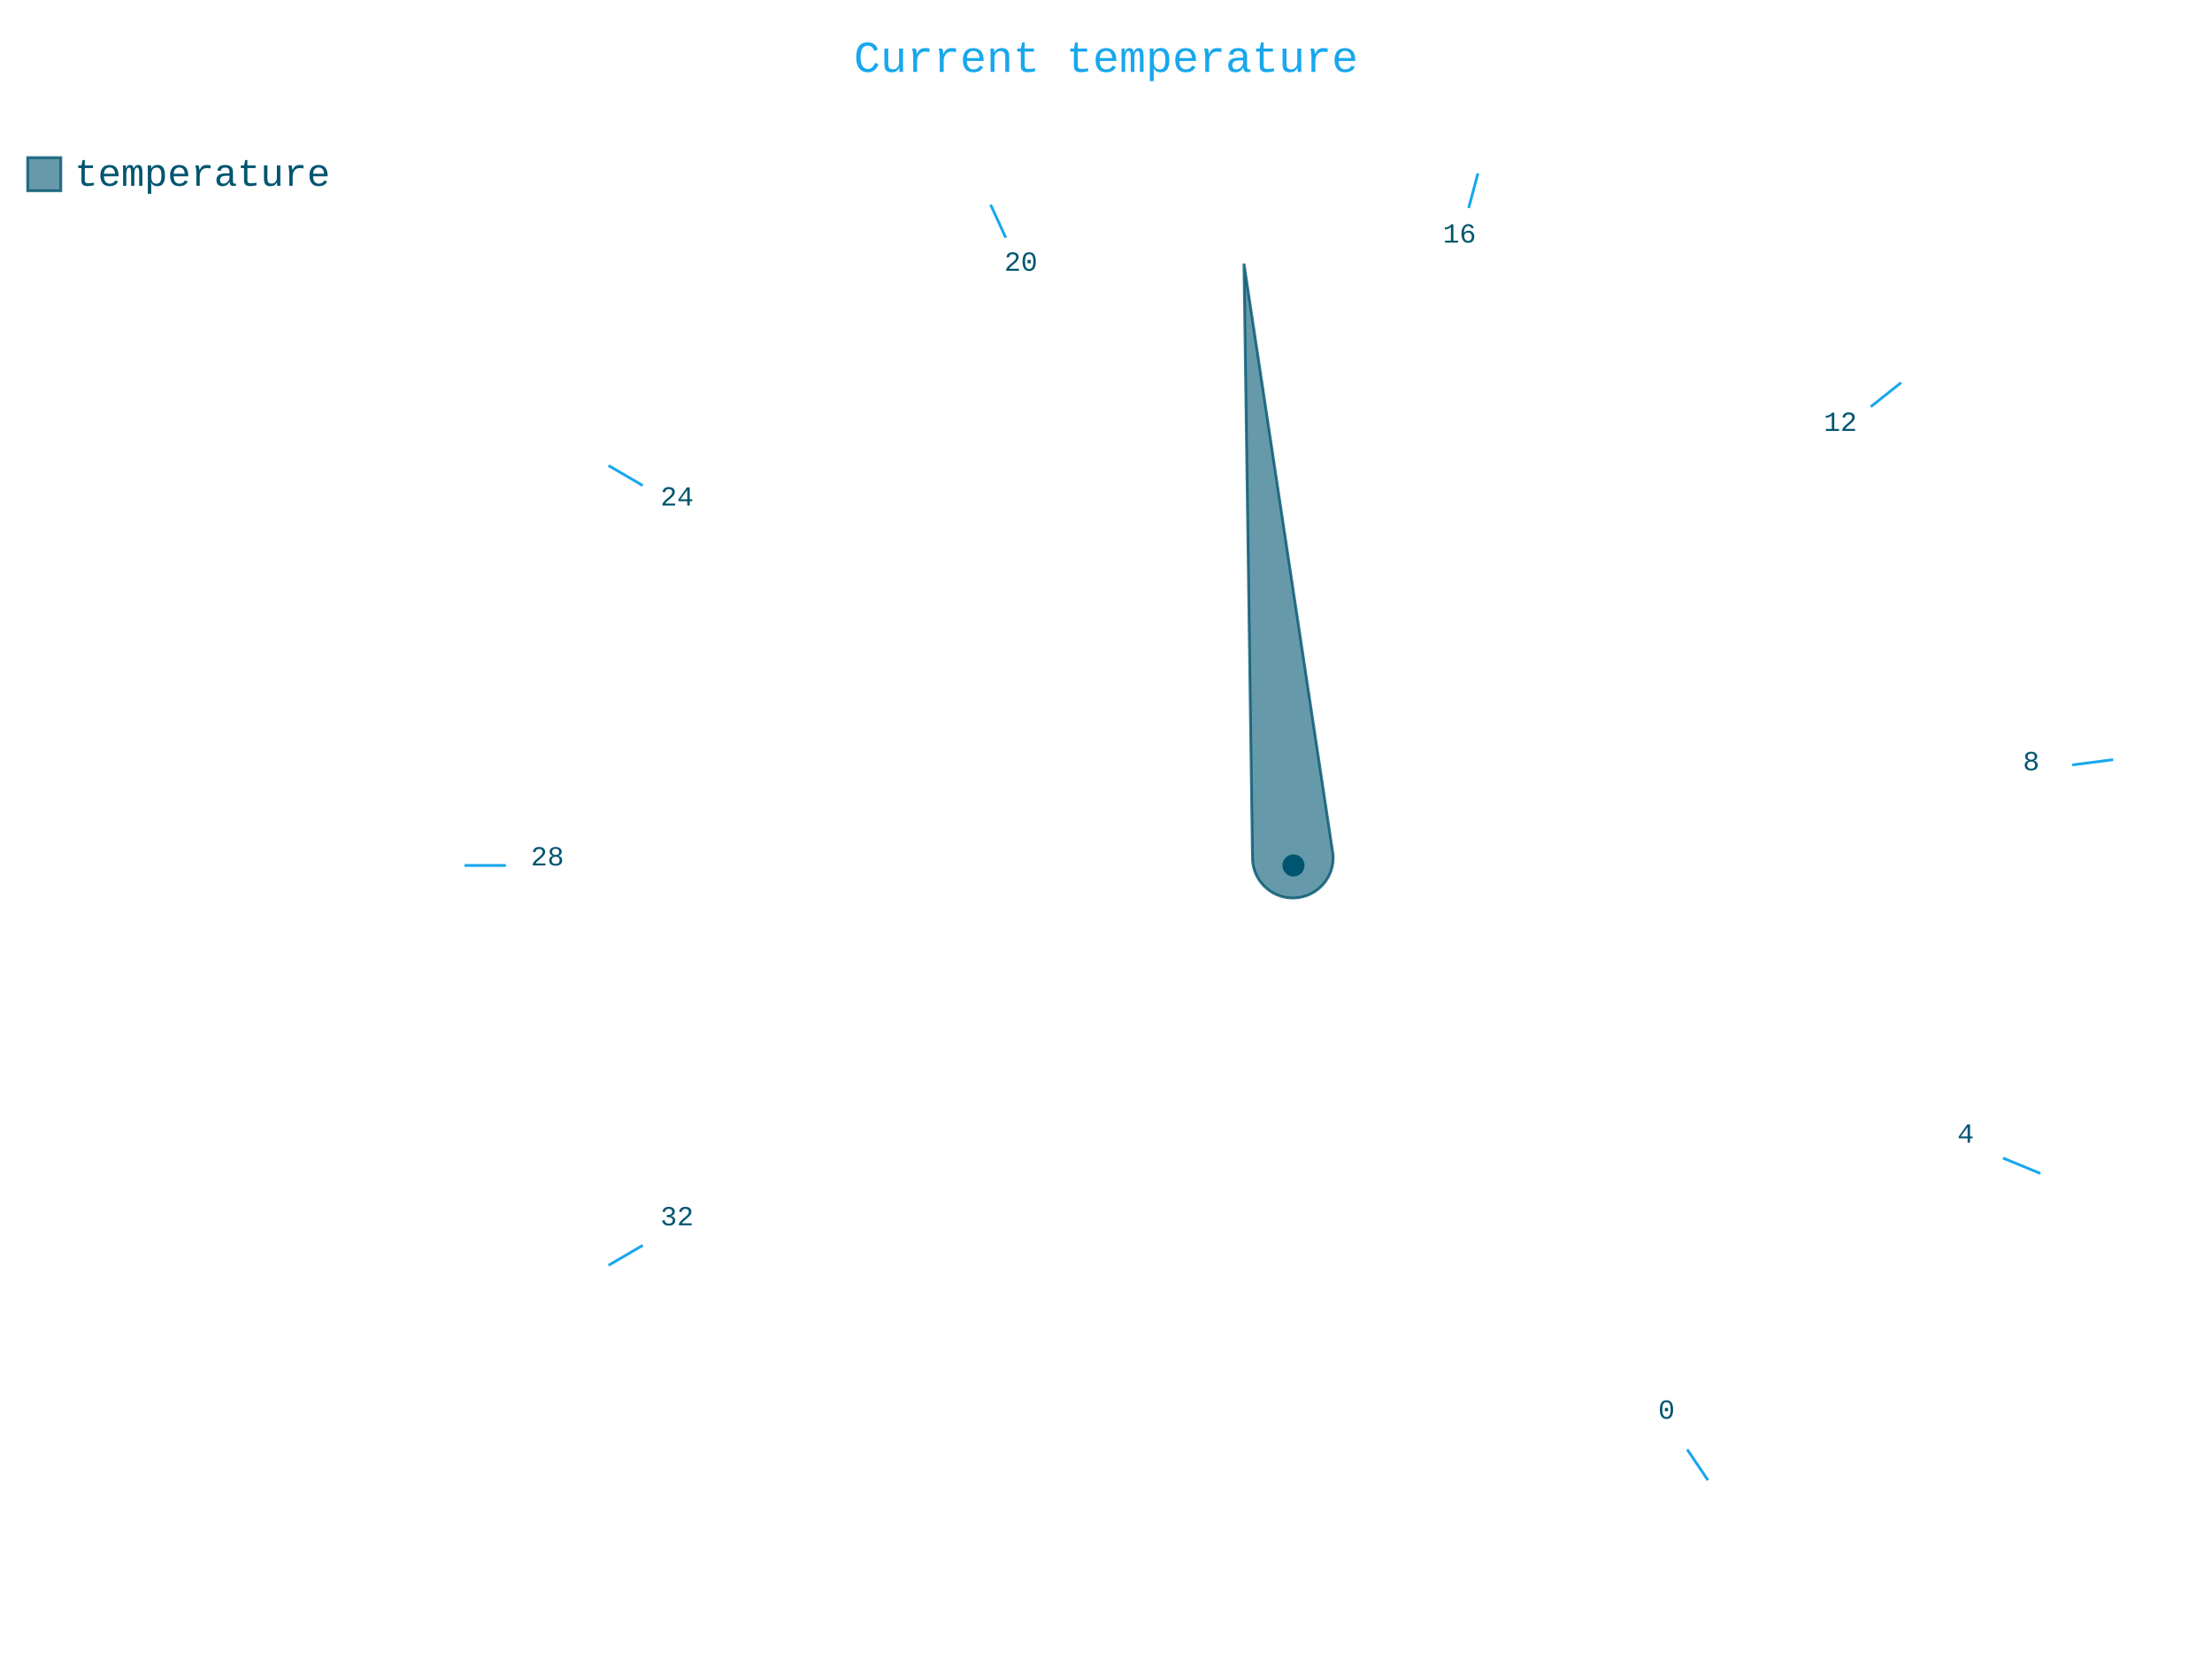
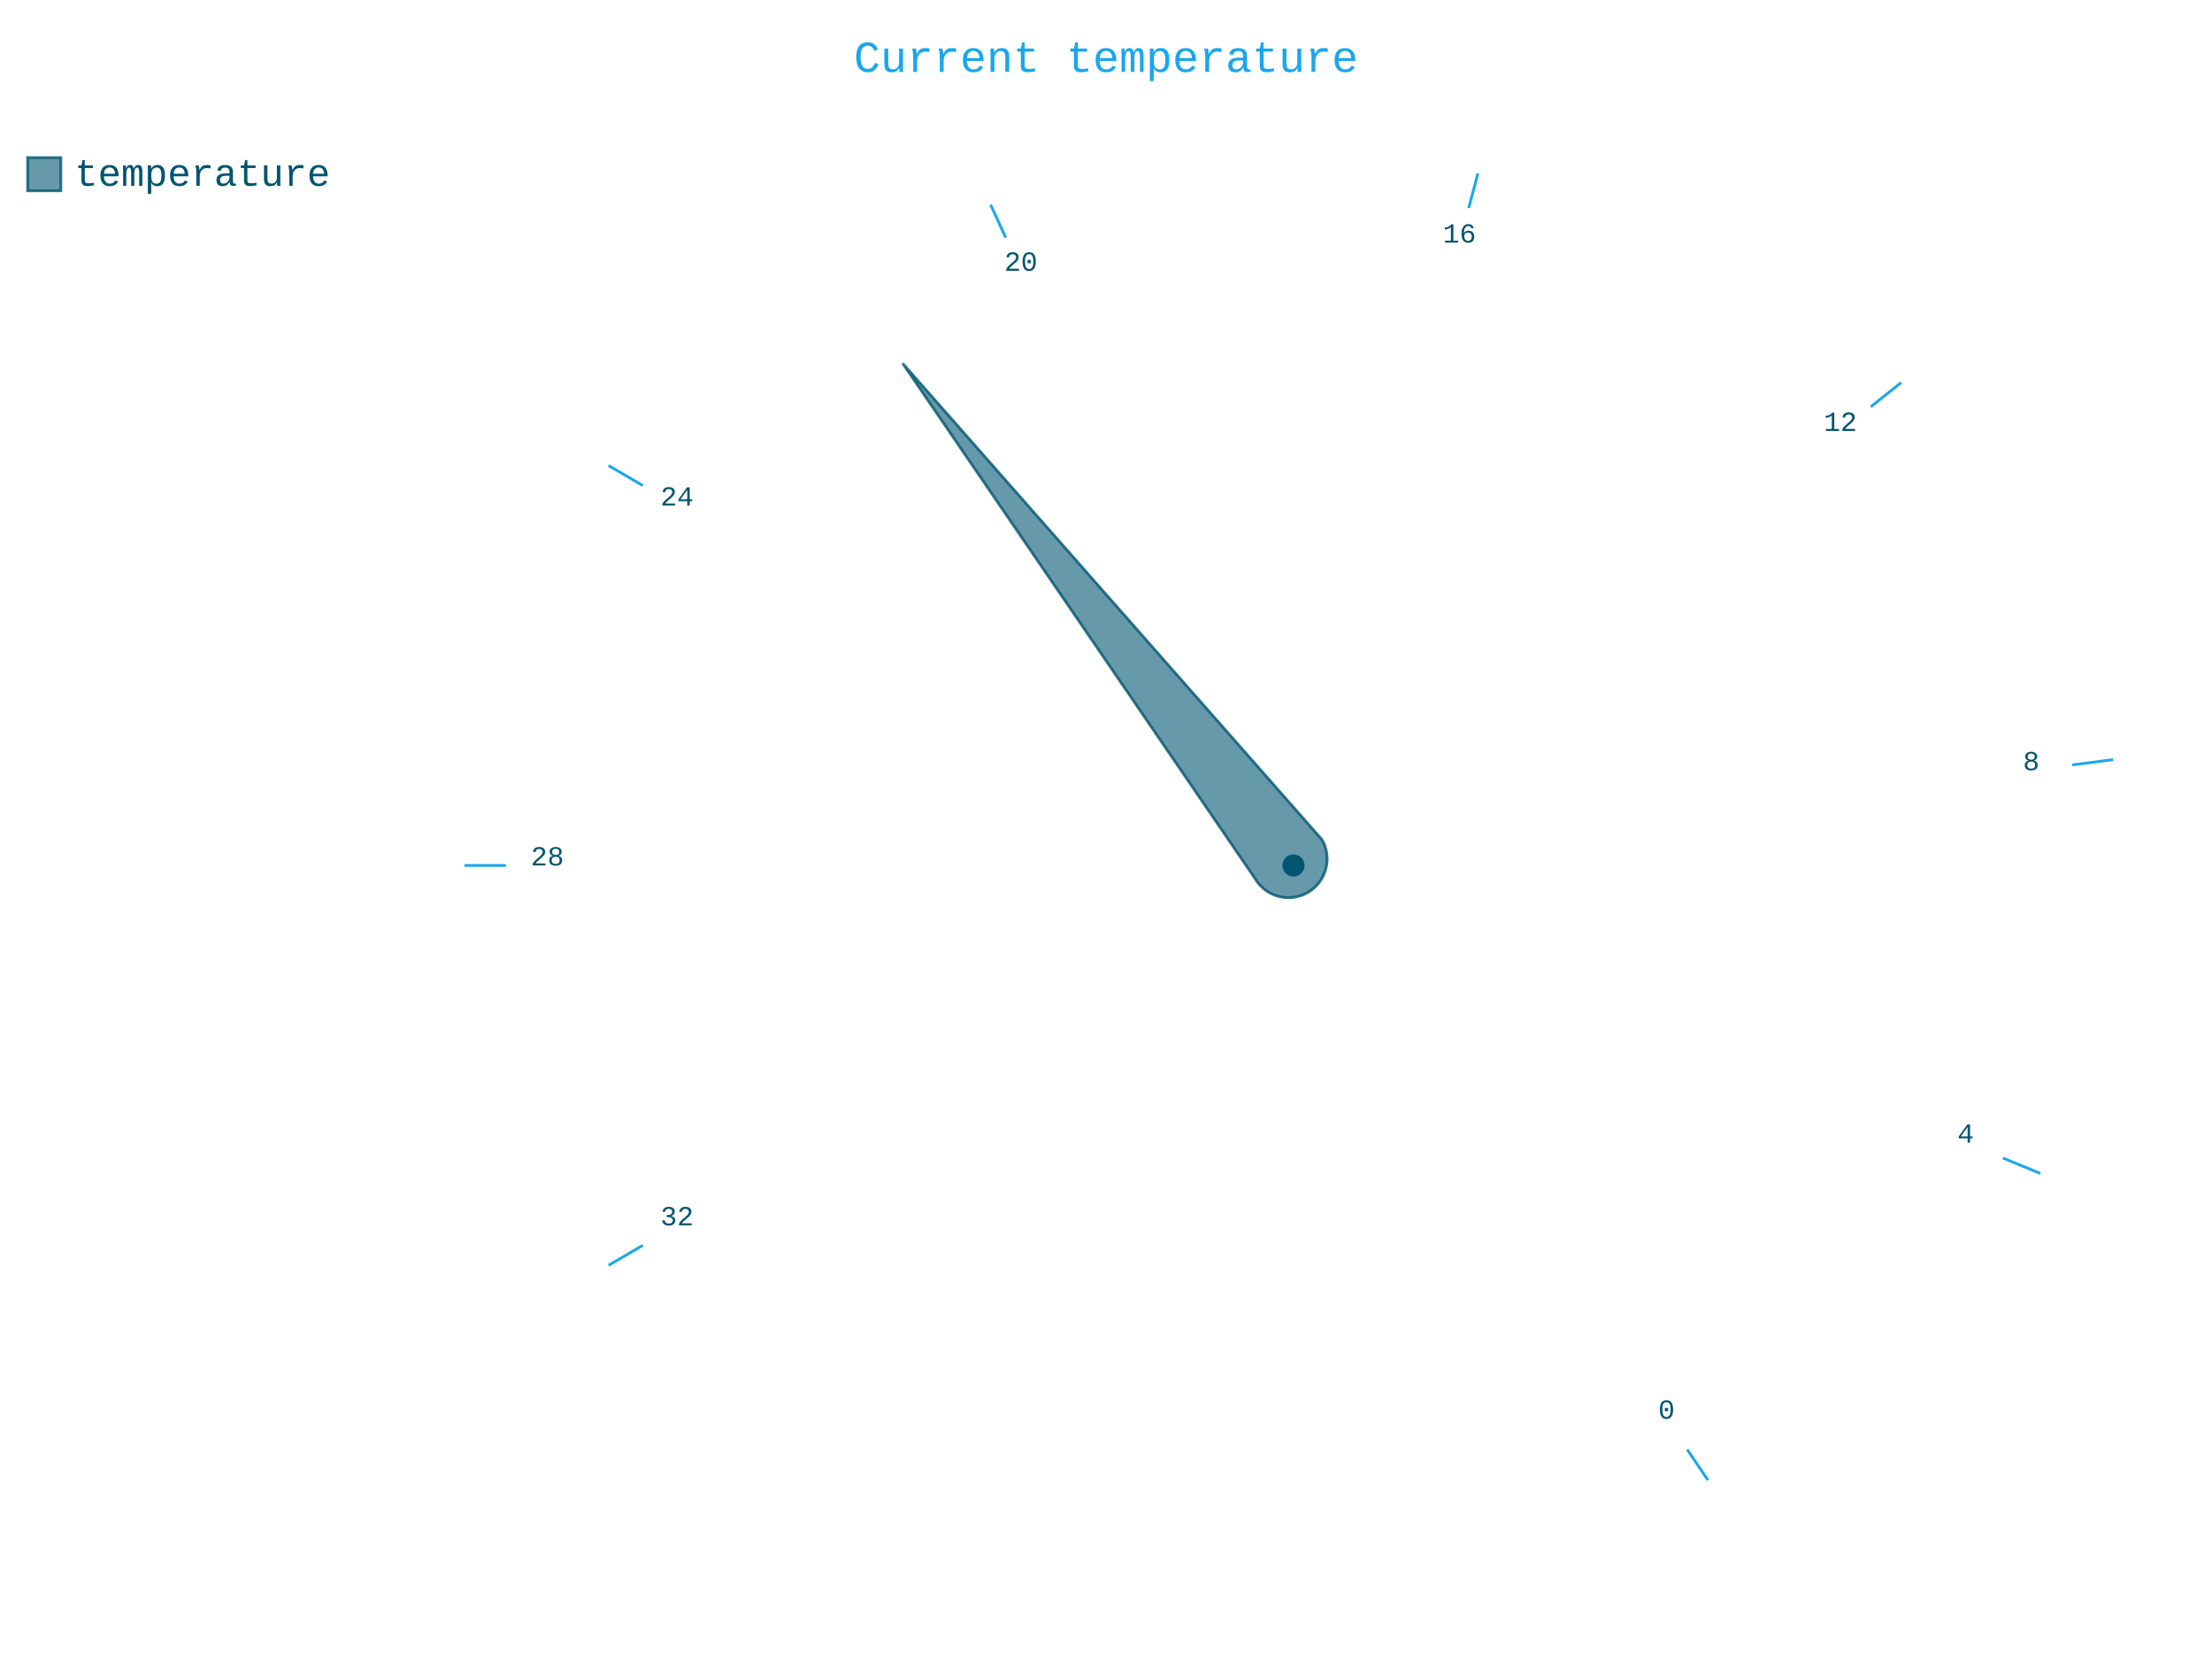
- <svg xmlns="http://www.w3.org/2000/svg" class="pygal-chart" id="chart-b8102d19-1e46-40a7-89d9-40a97c0f9982" viewBox="0 0 800 600">
+ <svg xmlns="http://www.w3.org/2000/svg" id="chart-7af6eeef-d361-4db6-b86d-c028ab8feaf3" class="pygal-chart" viewBox="0 0 800 600">
  <defs>
-     <style type="text/css">#chart-b8102d19-1e46-40a7-89d9-40a97c0f9982{-webkit-user-select:none;-webkit-font-smoothing:antialiased;font-family:Consolas,"Liberation Mono",Menlo,Courier,monospace}#chart-b8102d19-1e46-40a7-89d9-40a97c0f9982 .title{font-family:Consolas,"Liberation Mono",Menlo,Courier,monospace;font-size:16px}#chart-b8102d19-1e46-40a7-89d9-40a97c0f9982 .legends .legend text{font-family:Consolas,"Liberation Mono",Menlo,Courier,monospace;font-size:14px}#chart-b8102d19-1e46-40a7-89d9-40a97c0f9982 .axis text{font-family:Consolas,"Liberation Mono",Menlo,Courier,monospace;font-size:10px}#chart-b8102d19-1e46-40a7-89d9-40a97c0f9982 .axis text.major{font-family:Consolas,"Liberation Mono",Menlo,Courier,monospace;font-size:10px}#chart-b8102d19-1e46-40a7-89d9-40a97c0f9982 .text-overlay text.value{font-family:Consolas,"Liberation Mono",Menlo,Courier,monospace;font-size:16px}#chart-b8102d19-1e46-40a7-89d9-40a97c0f9982 .text-overlay text.label{font-family:Consolas,"Liberation Mono",Menlo,Courier,monospace;font-size:10px}#chart-b8102d19-1e46-40a7-89d9-40a97c0f9982 .tooltip{font-family:Consolas,"Liberation Mono",Menlo,Courier,monospace;font-size:14px}#chart-b8102d19-1e46-40a7-89d9-40a97c0f9982 text.no_data{font-family:Consolas,"Liberation Mono",Menlo,Courier,monospace;font-size:64px}
- #chart-b8102d19-1e46-40a7-89d9-40a97c0f9982{background-color:transparent}#chart-b8102d19-1e46-40a7-89d9-40a97c0f9982 path,#chart-b8102d19-1e46-40a7-89d9-40a97c0f9982 line,#chart-b8102d19-1e46-40a7-89d9-40a97c0f9982 rect,#chart-b8102d19-1e46-40a7-89d9-40a97c0f9982 circle{-webkit-transition:400ms ease-in;-moz-transition:400ms ease-in;transition:400ms ease-in}#chart-b8102d19-1e46-40a7-89d9-40a97c0f9982 .graph &gt; .background{fill:transparent}#chart-b8102d19-1e46-40a7-89d9-40a97c0f9982 .plot &gt; .background{fill:transparent}#chart-b8102d19-1e46-40a7-89d9-40a97c0f9982 .graph{fill:#005570}#chart-b8102d19-1e46-40a7-89d9-40a97c0f9982 text.no_data{fill:#18a7ed}#chart-b8102d19-1e46-40a7-89d9-40a97c0f9982 .title{fill:#18a7ed}#chart-b8102d19-1e46-40a7-89d9-40a97c0f9982 .legends .legend text{fill:#005570}#chart-b8102d19-1e46-40a7-89d9-40a97c0f9982 .legends .legend:hover text{fill:#18a7ed}#chart-b8102d19-1e46-40a7-89d9-40a97c0f9982 .axis .line{stroke:#18a7ed}#chart-b8102d19-1e46-40a7-89d9-40a97c0f9982 .axis .guide.line{stroke:#630C0D}#chart-b8102d19-1e46-40a7-89d9-40a97c0f9982 .axis .major.line{stroke:#005570}#chart-b8102d19-1e46-40a7-89d9-40a97c0f9982 .axis text.major{fill:#18a7ed}#chart-b8102d19-1e46-40a7-89d9-40a97c0f9982 .axis.y .guides:hover .guide.line,#chart-b8102d19-1e46-40a7-89d9-40a97c0f9982 .line-graph .axis.x .guides:hover .guide.line,#chart-b8102d19-1e46-40a7-89d9-40a97c0f9982 .stackedline-graph .axis.x .guides:hover .guide.line,#chart-b8102d19-1e46-40a7-89d9-40a97c0f9982 .xy-graph .axis.x .guides:hover .guide.line{stroke:#18a7ed}#chart-b8102d19-1e46-40a7-89d9-40a97c0f9982 .axis .guides:hover text{fill:#18a7ed}#chart-b8102d19-1e46-40a7-89d9-40a97c0f9982 .reactive{fill-opacity:.6;stroke-opacity:.8}#chart-b8102d19-1e46-40a7-89d9-40a97c0f9982 .ci{stroke:#005570}#chart-b8102d19-1e46-40a7-89d9-40a97c0f9982 .reactive.active,#chart-b8102d19-1e46-40a7-89d9-40a97c0f9982 .active .reactive{fill-opacity:.9;stroke-opacity:.9;stroke-width:4}#chart-b8102d19-1e46-40a7-89d9-40a97c0f9982 .ci .reactive.active{stroke-width:1.5}#chart-b8102d19-1e46-40a7-89d9-40a97c0f9982 .series text{fill:#18a7ed}#chart-b8102d19-1e46-40a7-89d9-40a97c0f9982 .tooltip rect{fill:transparent;stroke:#18a7ed;-webkit-transition:opacity 400ms ease-in;-moz-transition:opacity 400ms ease-in;transition:opacity 400ms ease-in}#chart-b8102d19-1e46-40a7-89d9-40a97c0f9982 .tooltip .label{fill:#005570}#chart-b8102d19-1e46-40a7-89d9-40a97c0f9982 .tooltip .label{fill:#005570}#chart-b8102d19-1e46-40a7-89d9-40a97c0f9982 .tooltip .legend{font-size:.8em;fill:#630C0D}#chart-b8102d19-1e46-40a7-89d9-40a97c0f9982 .tooltip .x_label{font-size:.6em;fill:#18a7ed}#chart-b8102d19-1e46-40a7-89d9-40a97c0f9982 .tooltip .xlink{font-size:.5em;text-decoration:underline}#chart-b8102d19-1e46-40a7-89d9-40a97c0f9982 .tooltip .value{font-size:1.5em}#chart-b8102d19-1e46-40a7-89d9-40a97c0f9982 .bound{font-size:.5em}#chart-b8102d19-1e46-40a7-89d9-40a97c0f9982 .max-value{font-size:.75em;fill:#630C0D}#chart-b8102d19-1e46-40a7-89d9-40a97c0f9982 .map-element{fill:transparent;stroke:#630C0D !important}#chart-b8102d19-1e46-40a7-89d9-40a97c0f9982 .map-element .reactive{fill-opacity:inherit;stroke-opacity:inherit}#chart-b8102d19-1e46-40a7-89d9-40a97c0f9982 .color-0,#chart-b8102d19-1e46-40a7-89d9-40a97c0f9982 .color-0 a:visited{stroke:#005570;fill:#005570}#chart-b8102d19-1e46-40a7-89d9-40a97c0f9982 .text-overlay .color-0 text{fill:black}
- #chart-b8102d19-1e46-40a7-89d9-40a97c0f9982 text.no_data{text-anchor:middle}#chart-b8102d19-1e46-40a7-89d9-40a97c0f9982 .guide.line{fill:none}#chart-b8102d19-1e46-40a7-89d9-40a97c0f9982 .centered{text-anchor:middle}#chart-b8102d19-1e46-40a7-89d9-40a97c0f9982 .title{text-anchor:middle}#chart-b8102d19-1e46-40a7-89d9-40a97c0f9982 .legends .legend text{fill-opacity:1}#chart-b8102d19-1e46-40a7-89d9-40a97c0f9982 .axis.x text{text-anchor:middle}#chart-b8102d19-1e46-40a7-89d9-40a97c0f9982 .axis.x:not(.web) text[transform]{text-anchor:start}#chart-b8102d19-1e46-40a7-89d9-40a97c0f9982 .axis.x:not(.web) text[transform].backwards{text-anchor:end}#chart-b8102d19-1e46-40a7-89d9-40a97c0f9982 .axis.y text{text-anchor:end}#chart-b8102d19-1e46-40a7-89d9-40a97c0f9982 .axis.y text[transform].backwards{text-anchor:start}#chart-b8102d19-1e46-40a7-89d9-40a97c0f9982 .axis.y2 text{text-anchor:start}#chart-b8102d19-1e46-40a7-89d9-40a97c0f9982 .axis.y2 text[transform].backwards{text-anchor:end}#chart-b8102d19-1e46-40a7-89d9-40a97c0f9982 .axis .guide.line{stroke-dasharray:4,4}#chart-b8102d19-1e46-40a7-89d9-40a97c0f9982 .axis .major.guide.line{stroke-dasharray:6,6}#chart-b8102d19-1e46-40a7-89d9-40a97c0f9982 .horizontal .axis.y .guide.line,#chart-b8102d19-1e46-40a7-89d9-40a97c0f9982 .horizontal .axis.y2 .guide.line,#chart-b8102d19-1e46-40a7-89d9-40a97c0f9982 .vertical .axis.x .guide.line{opacity:0}#chart-b8102d19-1e46-40a7-89d9-40a97c0f9982 .horizontal .axis.always_show .guide.line,#chart-b8102d19-1e46-40a7-89d9-40a97c0f9982 .vertical .axis.always_show .guide.line{opacity:1 !important}#chart-b8102d19-1e46-40a7-89d9-40a97c0f9982 .axis.y .guides:hover .guide.line,#chart-b8102d19-1e46-40a7-89d9-40a97c0f9982 .axis.y2 .guides:hover .guide.line,#chart-b8102d19-1e46-40a7-89d9-40a97c0f9982 .axis.x .guides:hover .guide.line{opacity:1}#chart-b8102d19-1e46-40a7-89d9-40a97c0f9982 .axis .guides:hover text{opacity:1}#chart-b8102d19-1e46-40a7-89d9-40a97c0f9982 .nofill{fill:none}#chart-b8102d19-1e46-40a7-89d9-40a97c0f9982 .subtle-fill{fill-opacity:.2}#chart-b8102d19-1e46-40a7-89d9-40a97c0f9982 .dot{stroke-width:1px;fill-opacity:1}#chart-b8102d19-1e46-40a7-89d9-40a97c0f9982 .dot.active{stroke-width:5px}#chart-b8102d19-1e46-40a7-89d9-40a97c0f9982 .dot.negative{fill:transparent}#chart-b8102d19-1e46-40a7-89d9-40a97c0f9982 text,#chart-b8102d19-1e46-40a7-89d9-40a97c0f9982 tspan{stroke:none !important}#chart-b8102d19-1e46-40a7-89d9-40a97c0f9982 .series text.active{opacity:1}#chart-b8102d19-1e46-40a7-89d9-40a97c0f9982 .tooltip rect{fill-opacity:.95;stroke-width:.5}#chart-b8102d19-1e46-40a7-89d9-40a97c0f9982 .tooltip text{fill-opacity:1}#chart-b8102d19-1e46-40a7-89d9-40a97c0f9982 .showable{visibility:hidden}#chart-b8102d19-1e46-40a7-89d9-40a97c0f9982 .showable.shown{visibility:visible}#chart-b8102d19-1e46-40a7-89d9-40a97c0f9982 .gauge-background{fill:rgba(229,229,229,1);stroke:none}#chart-b8102d19-1e46-40a7-89d9-40a97c0f9982 .bg-lines{stroke:transparent;stroke-width:2px}</style>
+     <style type="text/css">#chart-7af6eeef-d361-4db6-b86d-c028ab8feaf3{-webkit-user-select:none;-webkit-font-smoothing:antialiased;font-family:Consolas,"Liberation Mono",Menlo,Courier,monospace}#chart-7af6eeef-d361-4db6-b86d-c028ab8feaf3 .title{font-family:Consolas,"Liberation Mono",Menlo,Courier,monospace;font-size:16px}#chart-7af6eeef-d361-4db6-b86d-c028ab8feaf3 .legends .legend text{font-family:Consolas,"Liberation Mono",Menlo,Courier,monospace;font-size:14px}#chart-7af6eeef-d361-4db6-b86d-c028ab8feaf3 .axis text{font-family:Consolas,"Liberation Mono",Menlo,Courier,monospace;font-size:10px}#chart-7af6eeef-d361-4db6-b86d-c028ab8feaf3 .axis text.major{font-family:Consolas,"Liberation Mono",Menlo,Courier,monospace;font-size:10px}#chart-7af6eeef-d361-4db6-b86d-c028ab8feaf3 .text-overlay text.value{font-family:Consolas,"Liberation Mono",Menlo,Courier,monospace;font-size:16px}#chart-7af6eeef-d361-4db6-b86d-c028ab8feaf3 .text-overlay text.label{font-family:Consolas,"Liberation Mono",Menlo,Courier,monospace;font-size:10px}#chart-7af6eeef-d361-4db6-b86d-c028ab8feaf3 .tooltip{font-family:Consolas,"Liberation Mono",Menlo,Courier,monospace;font-size:14px}#chart-7af6eeef-d361-4db6-b86d-c028ab8feaf3 text.no_data{font-family:Consolas,"Liberation Mono",Menlo,Courier,monospace;font-size:64px}
+ #chart-7af6eeef-d361-4db6-b86d-c028ab8feaf3{background-color:transparent}#chart-7af6eeef-d361-4db6-b86d-c028ab8feaf3 path,#chart-7af6eeef-d361-4db6-b86d-c028ab8feaf3 line,#chart-7af6eeef-d361-4db6-b86d-c028ab8feaf3 rect,#chart-7af6eeef-d361-4db6-b86d-c028ab8feaf3 circle{-webkit-transition:400ms ease-in;-moz-transition:400ms ease-in;transition:400ms ease-in}#chart-7af6eeef-d361-4db6-b86d-c028ab8feaf3 .graph &gt; .background{fill:transparent}#chart-7af6eeef-d361-4db6-b86d-c028ab8feaf3 .plot &gt; .background{fill:transparent}#chart-7af6eeef-d361-4db6-b86d-c028ab8feaf3 .graph{fill:#005570}#chart-7af6eeef-d361-4db6-b86d-c028ab8feaf3 text.no_data{fill:#18a7ed}#chart-7af6eeef-d361-4db6-b86d-c028ab8feaf3 .title{fill:#18a7ed}#chart-7af6eeef-d361-4db6-b86d-c028ab8feaf3 .legends .legend text{fill:#005570}#chart-7af6eeef-d361-4db6-b86d-c028ab8feaf3 .legends .legend:hover text{fill:#18a7ed}#chart-7af6eeef-d361-4db6-b86d-c028ab8feaf3 .axis .line{stroke:#18a7ed}#chart-7af6eeef-d361-4db6-b86d-c028ab8feaf3 .axis .guide.line{stroke:#630C0D}#chart-7af6eeef-d361-4db6-b86d-c028ab8feaf3 .axis .major.line{stroke:#005570}#chart-7af6eeef-d361-4db6-b86d-c028ab8feaf3 .axis text.major{fill:#18a7ed}#chart-7af6eeef-d361-4db6-b86d-c028ab8feaf3 .axis.y .guides:hover .guide.line,#chart-7af6eeef-d361-4db6-b86d-c028ab8feaf3 .line-graph .axis.x .guides:hover .guide.line,#chart-7af6eeef-d361-4db6-b86d-c028ab8feaf3 .stackedline-graph .axis.x .guides:hover .guide.line,#chart-7af6eeef-d361-4db6-b86d-c028ab8feaf3 .xy-graph .axis.x .guides:hover .guide.line{stroke:#18a7ed}#chart-7af6eeef-d361-4db6-b86d-c028ab8feaf3 .axis .guides:hover text{fill:#18a7ed}#chart-7af6eeef-d361-4db6-b86d-c028ab8feaf3 .reactive{fill-opacity:.6;stroke-opacity:.8}#chart-7af6eeef-d361-4db6-b86d-c028ab8feaf3 .ci{stroke:#005570}#chart-7af6eeef-d361-4db6-b86d-c028ab8feaf3 .reactive.active,#chart-7af6eeef-d361-4db6-b86d-c028ab8feaf3 .active .reactive{fill-opacity:.9;stroke-opacity:.9;stroke-width:4}#chart-7af6eeef-d361-4db6-b86d-c028ab8feaf3 .ci .reactive.active{stroke-width:1.5}#chart-7af6eeef-d361-4db6-b86d-c028ab8feaf3 .series text{fill:#18a7ed}#chart-7af6eeef-d361-4db6-b86d-c028ab8feaf3 .tooltip rect{fill:transparent;stroke:#18a7ed;-webkit-transition:opacity 400ms ease-in;-moz-transition:opacity 400ms ease-in;transition:opacity 400ms ease-in}#chart-7af6eeef-d361-4db6-b86d-c028ab8feaf3 .tooltip .label{fill:#005570}#chart-7af6eeef-d361-4db6-b86d-c028ab8feaf3 .tooltip .label{fill:#005570}#chart-7af6eeef-d361-4db6-b86d-c028ab8feaf3 .tooltip .legend{font-size:.8em;fill:#630C0D}#chart-7af6eeef-d361-4db6-b86d-c028ab8feaf3 .tooltip .x_label{font-size:.6em;fill:#18a7ed}#chart-7af6eeef-d361-4db6-b86d-c028ab8feaf3 .tooltip .xlink{font-size:.5em;text-decoration:underline}#chart-7af6eeef-d361-4db6-b86d-c028ab8feaf3 .tooltip .value{font-size:1.5em}#chart-7af6eeef-d361-4db6-b86d-c028ab8feaf3 .bound{font-size:.5em}#chart-7af6eeef-d361-4db6-b86d-c028ab8feaf3 .max-value{font-size:.75em;fill:#630C0D}#chart-7af6eeef-d361-4db6-b86d-c028ab8feaf3 .map-element{fill:transparent;stroke:#630C0D !important}#chart-7af6eeef-d361-4db6-b86d-c028ab8feaf3 .map-element .reactive{fill-opacity:inherit;stroke-opacity:inherit}#chart-7af6eeef-d361-4db6-b86d-c028ab8feaf3 .color-0,#chart-7af6eeef-d361-4db6-b86d-c028ab8feaf3 .color-0 a:visited{stroke:#005570;fill:#005570}#chart-7af6eeef-d361-4db6-b86d-c028ab8feaf3 .text-overlay .color-0 text{fill:black}
+ #chart-7af6eeef-d361-4db6-b86d-c028ab8feaf3 text.no_data{text-anchor:middle}#chart-7af6eeef-d361-4db6-b86d-c028ab8feaf3 .guide.line{fill:none}#chart-7af6eeef-d361-4db6-b86d-c028ab8feaf3 .centered{text-anchor:middle}#chart-7af6eeef-d361-4db6-b86d-c028ab8feaf3 .title{text-anchor:middle}#chart-7af6eeef-d361-4db6-b86d-c028ab8feaf3 .legends .legend text{fill-opacity:1}#chart-7af6eeef-d361-4db6-b86d-c028ab8feaf3 .axis.x text{text-anchor:middle}#chart-7af6eeef-d361-4db6-b86d-c028ab8feaf3 .axis.x:not(.web) text[transform]{text-anchor:start}#chart-7af6eeef-d361-4db6-b86d-c028ab8feaf3 .axis.x:not(.web) text[transform].backwards{text-anchor:end}#chart-7af6eeef-d361-4db6-b86d-c028ab8feaf3 .axis.y text{text-anchor:end}#chart-7af6eeef-d361-4db6-b86d-c028ab8feaf3 .axis.y text[transform].backwards{text-anchor:start}#chart-7af6eeef-d361-4db6-b86d-c028ab8feaf3 .axis.y2 text{text-anchor:start}#chart-7af6eeef-d361-4db6-b86d-c028ab8feaf3 .axis.y2 text[transform].backwards{text-anchor:end}#chart-7af6eeef-d361-4db6-b86d-c028ab8feaf3 .axis .guide.line{stroke-dasharray:4,4}#chart-7af6eeef-d361-4db6-b86d-c028ab8feaf3 .axis .major.guide.line{stroke-dasharray:6,6}#chart-7af6eeef-d361-4db6-b86d-c028ab8feaf3 .horizontal .axis.y .guide.line,#chart-7af6eeef-d361-4db6-b86d-c028ab8feaf3 .horizontal .axis.y2 .guide.line,#chart-7af6eeef-d361-4db6-b86d-c028ab8feaf3 .vertical .axis.x .guide.line{opacity:0}#chart-7af6eeef-d361-4db6-b86d-c028ab8feaf3 .horizontal .axis.always_show .guide.line,#chart-7af6eeef-d361-4db6-b86d-c028ab8feaf3 .vertical .axis.always_show .guide.line{opacity:1 !important}#chart-7af6eeef-d361-4db6-b86d-c028ab8feaf3 .axis.y .guides:hover .guide.line,#chart-7af6eeef-d361-4db6-b86d-c028ab8feaf3 .axis.y2 .guides:hover .guide.line,#chart-7af6eeef-d361-4db6-b86d-c028ab8feaf3 .axis.x .guides:hover .guide.line{opacity:1}#chart-7af6eeef-d361-4db6-b86d-c028ab8feaf3 .axis .guides:hover text{opacity:1}#chart-7af6eeef-d361-4db6-b86d-c028ab8feaf3 .nofill{fill:none}#chart-7af6eeef-d361-4db6-b86d-c028ab8feaf3 .subtle-fill{fill-opacity:.2}#chart-7af6eeef-d361-4db6-b86d-c028ab8feaf3 .dot{stroke-width:1px;fill-opacity:1}#chart-7af6eeef-d361-4db6-b86d-c028ab8feaf3 .dot.active{stroke-width:5px}#chart-7af6eeef-d361-4db6-b86d-c028ab8feaf3 .dot.negative{fill:transparent}#chart-7af6eeef-d361-4db6-b86d-c028ab8feaf3 text,#chart-7af6eeef-d361-4db6-b86d-c028ab8feaf3 tspan{stroke:none !important}#chart-7af6eeef-d361-4db6-b86d-c028ab8feaf3 .series text.active{opacity:1}#chart-7af6eeef-d361-4db6-b86d-c028ab8feaf3 .tooltip rect{fill-opacity:.95;stroke-width:.5}#chart-7af6eeef-d361-4db6-b86d-c028ab8feaf3 .tooltip text{fill-opacity:1}#chart-7af6eeef-d361-4db6-b86d-c028ab8feaf3 .showable{visibility:hidden}#chart-7af6eeef-d361-4db6-b86d-c028ab8feaf3 .showable.shown{visibility:visible}#chart-7af6eeef-d361-4db6-b86d-c028ab8feaf3 .gauge-background{fill:rgba(229,229,229,1);stroke:none}#chart-7af6eeef-d361-4db6-b86d-c028ab8feaf3 .bg-lines{stroke:transparent;stroke-width:2px}</style>
  </defs>
  <g class="graph gauge-graph vertical">
    <rect class="background" height="600" width="800" x="0" y="0" />
    <g class="plot" transform="translate(156, 46)">
      <rect class="background" height="534" width="623.6" x="0" y="0" />
      <g class="axis x gauge">
        <g class="guides">
          <path class="line" d="M454.209 478.219 L461.704 489.335 Z" />
          <path class="guide line major" d="M311.8 267 L454.209 478.219 Z" />
          <text x="446.713" y="467.102">0</text>
        </g>
        <g class="guides">
          <path class="line" d="M568.412 372.822 L581.917 378.391 Z" />
          <path class="guide line " d="M311.8 267 L568.412 372.822 Z" />
          <text x="554.906" y="367.252">4</text>
        </g>
        <g class="guides">
          <path class="line" d="M593.436 230.649 L608.259 228.736 Z" />
          <path class="guide line " d="M311.8 267 L593.436 230.649 Z" />
          <text x="578.613" y="232.563">8</text>
        </g>
        <g class="guides">
          <path class="line" d="M520.586 101.11 L531.575 92.379 Z" />
          <path class="guide line " d="M311.8 267 L520.586 101.11 Z" />
          <text x="509.597" y="109.841">12</text>
        </g>
        <g class="guides">
          <path class="line" d="M375.178 29.221 L378.513 16.706 Z" />
          <path class="guide line " d="M311.8 267 L375.178 29.221 Z" />
          <text x="371.842" y="41.735">16</text>
        </g>
        <g class="guides">
          <path class="line" d="M207.745 39.965 L202.268 28.016 Z" />
          <path class="guide line " d="M311.8 267 L207.745 39.965 Z" />
          <text x="213.221" y="51.914">20</text>
        </g>
        <g class="guides">
          <path class="line" d="M76.473 129.609 L64.087 122.378 Z" />
          <path class="guide line " d="M311.8 267 L76.473 129.609 Z" />
          <text x="88.859" y="136.841">24</text>
        </g>
        <g class="guides">
          <path class="line" d="M26.983 267 L11.992 267 Z" />
          <path class="guide line " d="M311.8 267 L26.983 267 Z" />
          <text x="41.973" y="267">28</text>
        </g>
        <g class="guides">
          <path class="line" d="M76.473 404.391 L64.087 411.622 Z" />
          <path class="guide line major" d="M311.8 267 L76.473 404.391 Z" />
          <text x="88.859" y="397.159">32</text>
        </g>
      </g>
      <g class="axis y gauge">
        <circle cx="311.8" cy="267.0" r="4" />
      </g>
      <g class="series serie-0 color-0">
        <g class="dots">
-           <path class="line reactive tooltip-trigger" d="M 293.897 49.318 L 326.152 263.293 A 0.05 0.05 1 0 1 296.983 265.052 Z" />
+           <path class="line reactive tooltip-trigger" d="M 170.458 85.42 L 322.13 257.698 A 0.05 0.05 1 0 1 297.799 271.585 Z" />
        </g>
      </g>
    </g>
    <g class="titles">
      <text class="title plot_title" x="400.0" y="26">Current temperature</text>
    </g>
    <g class="plot overlay" transform="translate(156, 46)">
      <g class="series serie-0 color-0" />
    </g>
    <g class="plot text-overlay" transform="translate(156, 46)">
      <g class="series serie-0 color-0" />
    </g>
    <g class="plot tooltip-overlay" transform="translate(156, 46)">
      <g class="tooltip" style="opacity: 0" transform="translate(0 0)">
        <rect class="tooltip-box" height="0" rx="0" ry="0" width="0" />
        <g class="text" />
      </g>
    </g>
    <g class="legends" transform="translate(10, 56)">
      <g class="legend reactive activate-serie" id="activate-serie-0">
        <rect class="color-0 reactive" height="12" width="12" x="0.0" y="1.0" />
        <text x="17.0" y="11.2">temperature</text>
      </g>
    </g>
    <g class="legends" transform="translate(790, 56)" />
  </g>
</svg>
